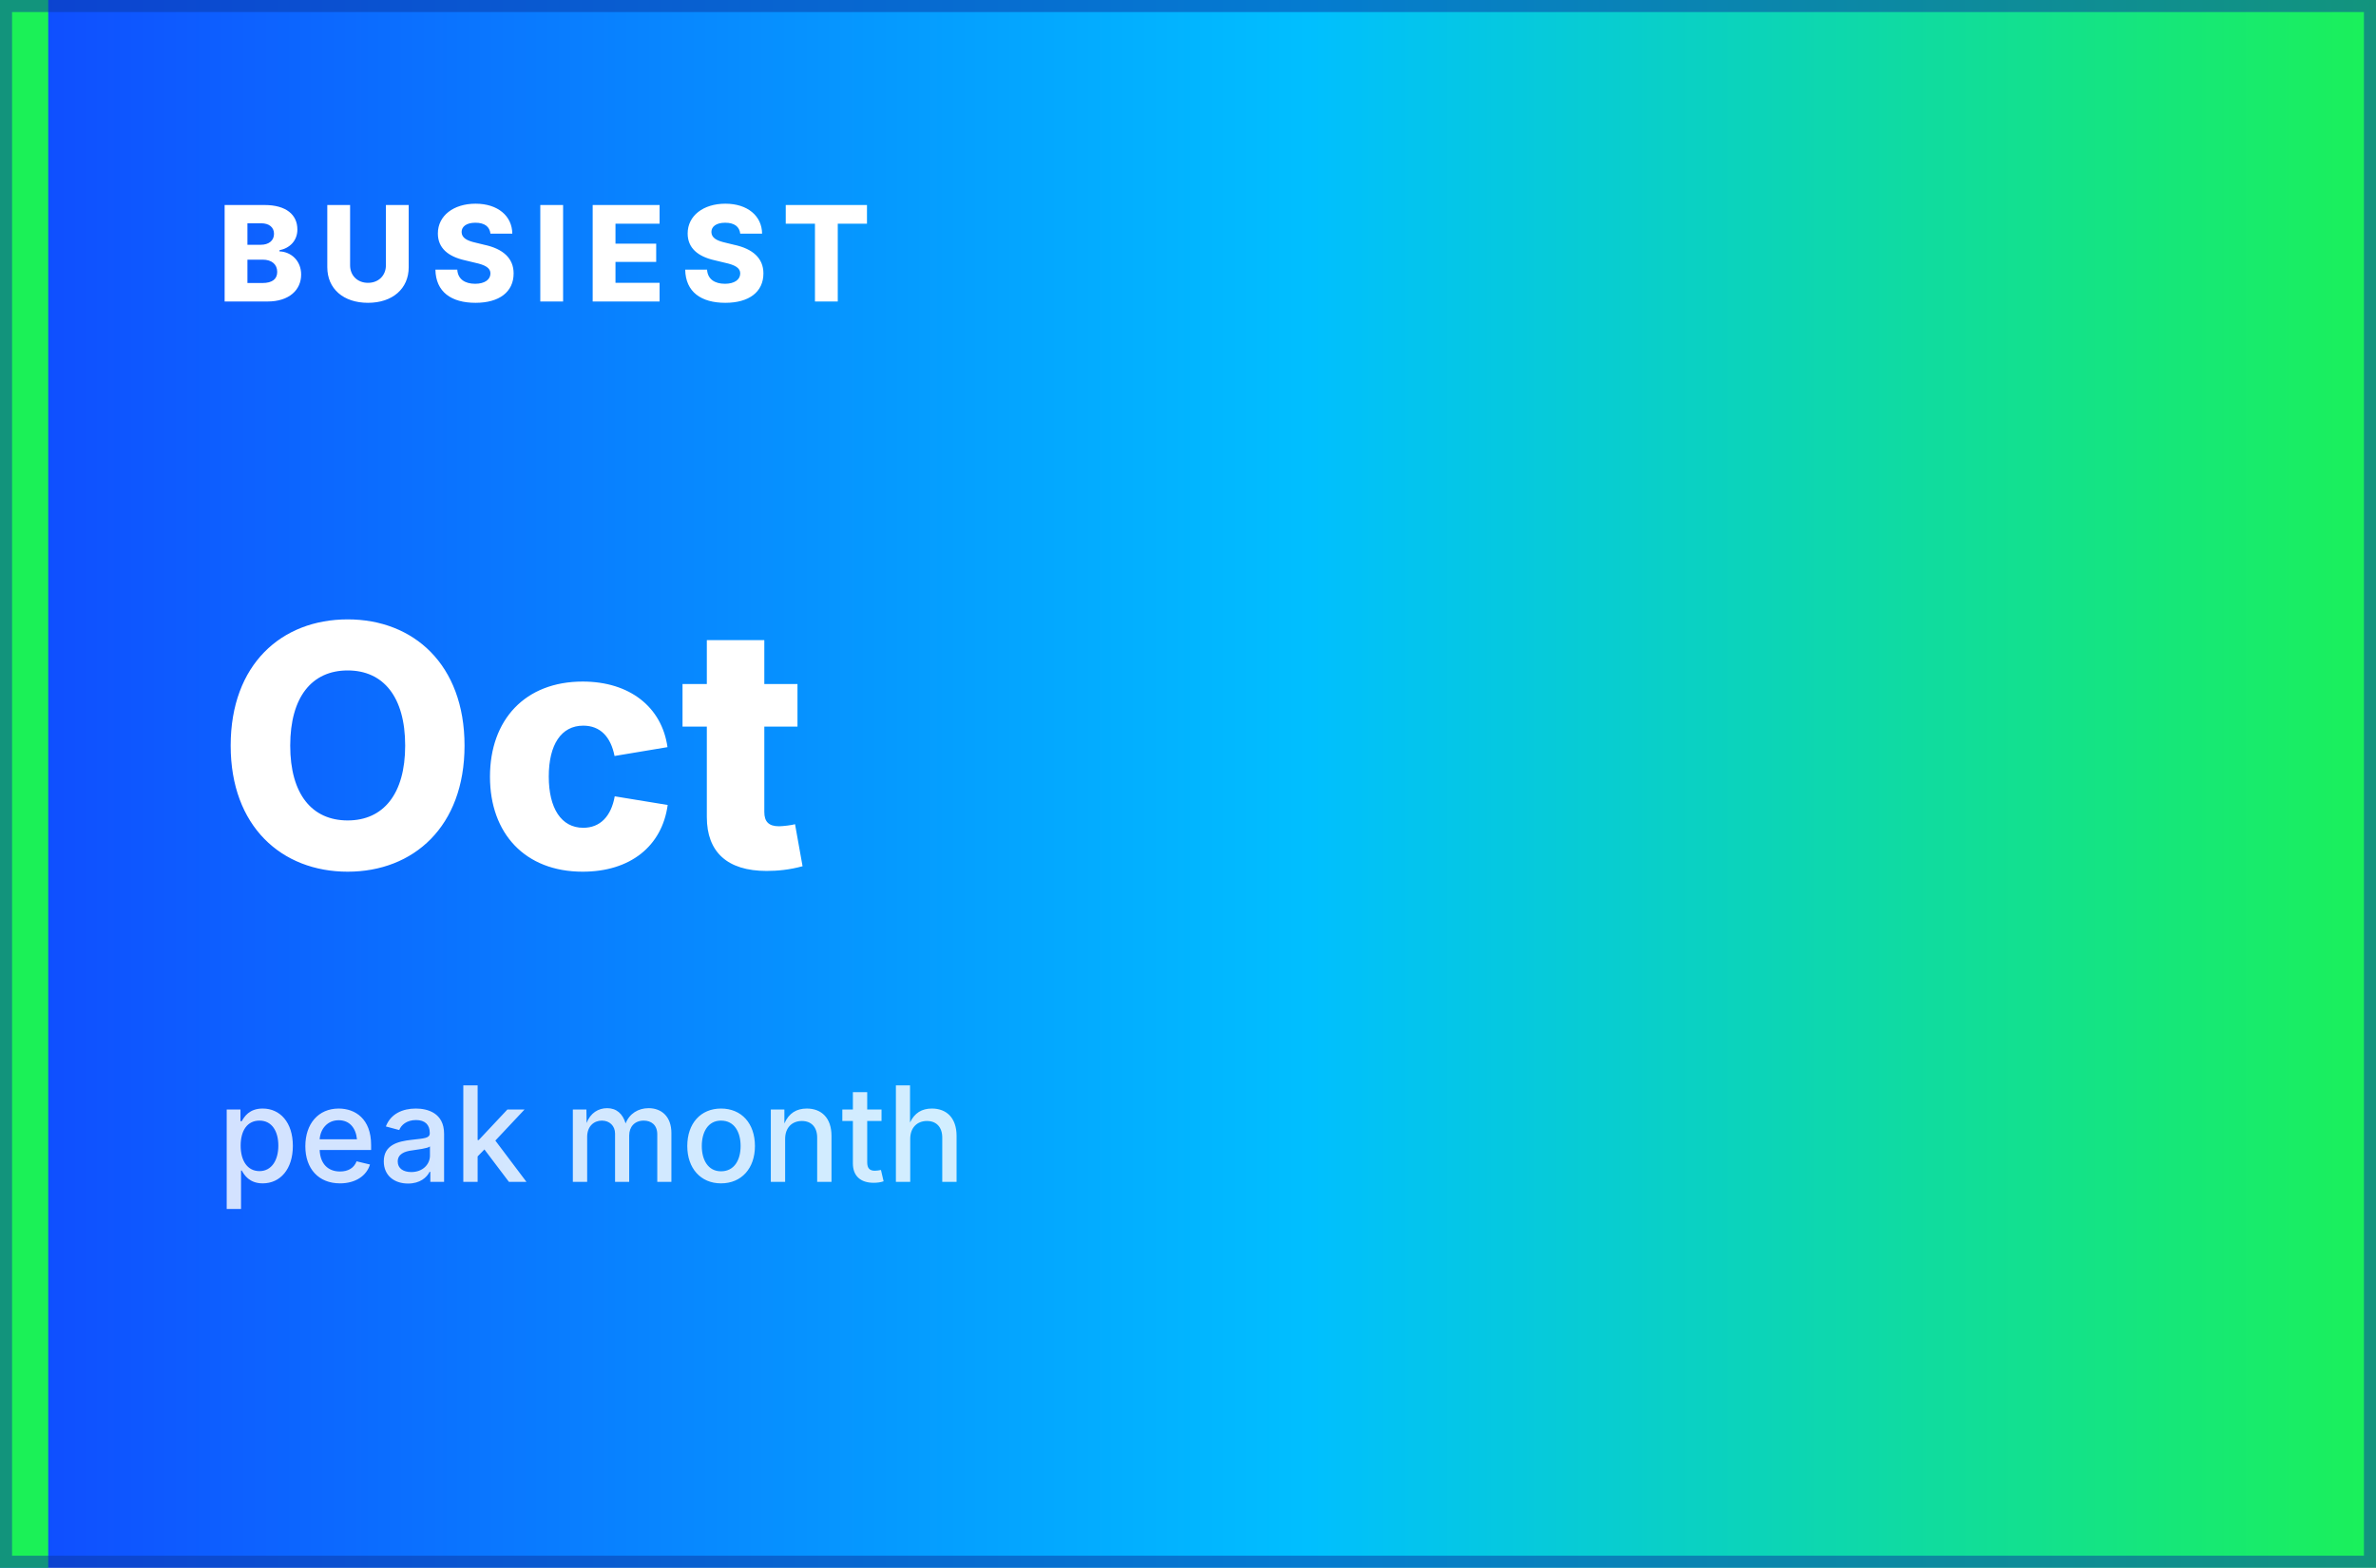
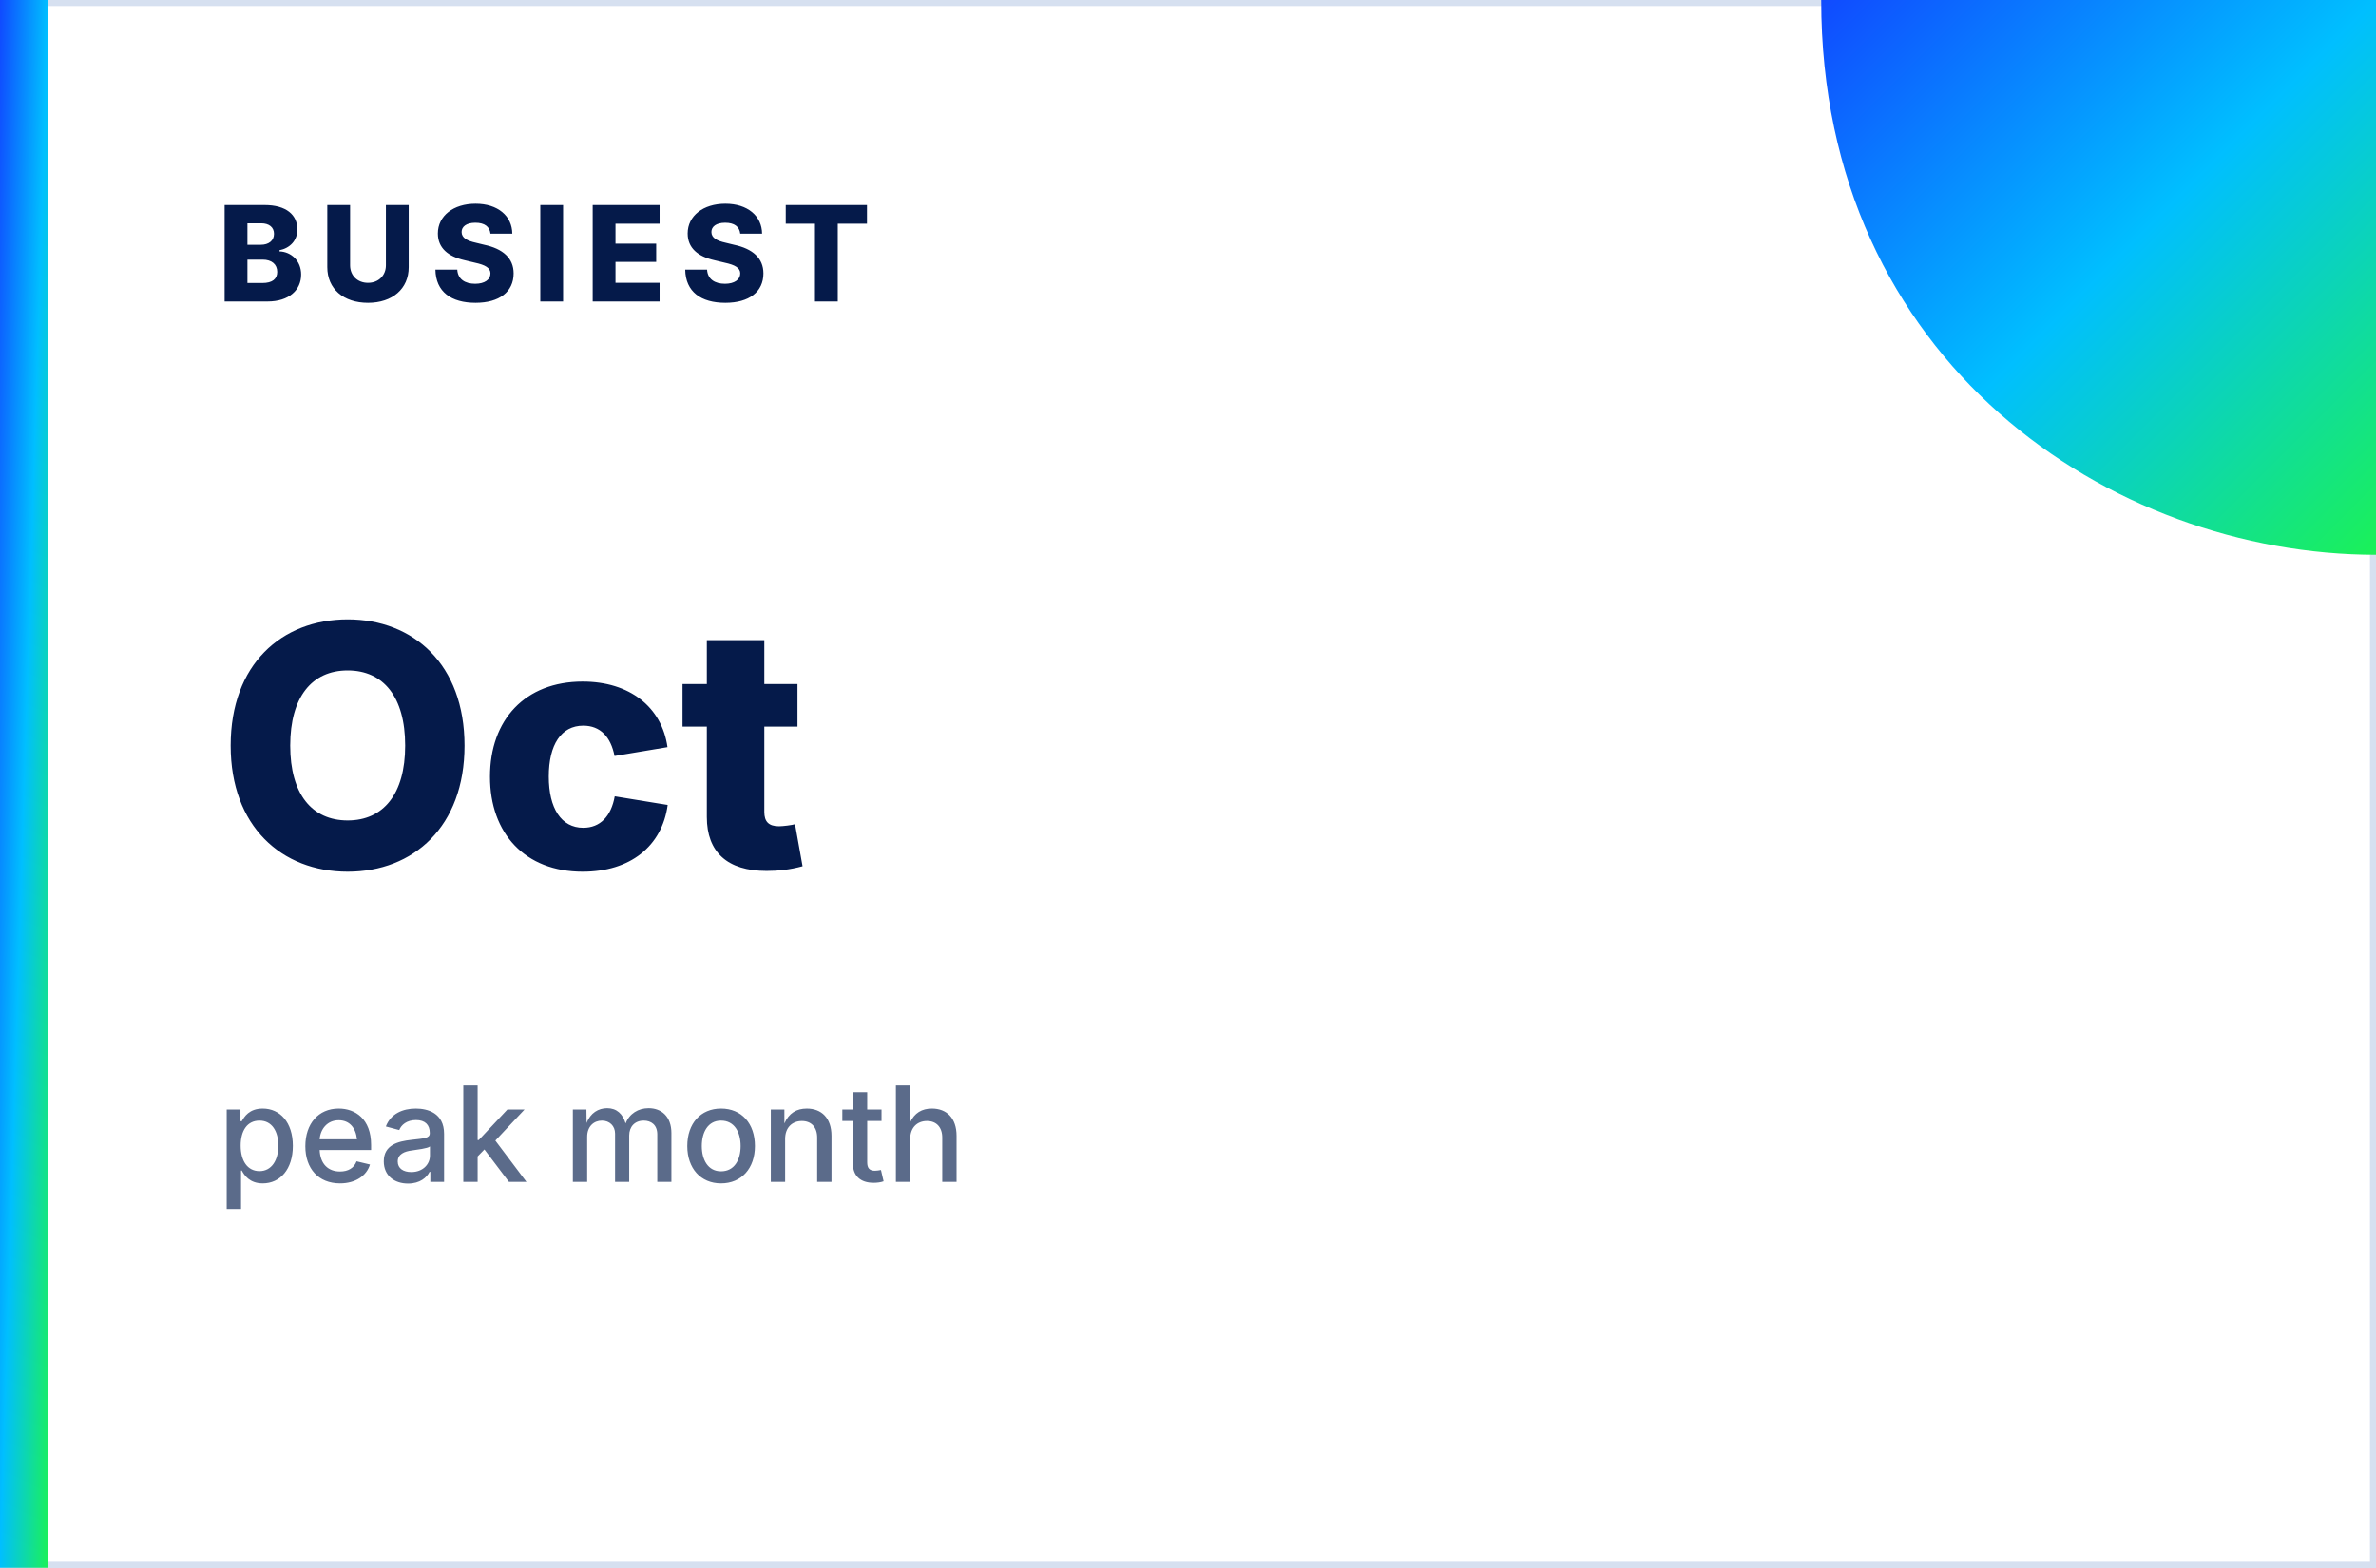
<svg xmlns="http://www.w3.org/2000/svg" width="197" height="130" viewBox="0 0 197 130" role="img">
  <defs>
-     <linearGradient id="bg" x1="0" y1="0" x2="1" y2="0">
+     <linearGradient id="bg" x1="0" y1="0" x2="1" y2="1">
      <stop offset="0" stop-color="#104AFF" />
-       <stop offset="0.55" stop-color="#00BFFF" />
+       <stop offset="0.5" stop-color="#00BFFF" />
      <stop offset="1" stop-color="#1BF157" />
    </linearGradient>
  </defs>
-   <rect x="0" y="0" width="197" height="130" fill="url(#bg)" />
-   <rect x="0" y="0" width="4" height="130" fill="#1BF157" />
-   <rect x="0.5" y="0.5" width="196" height="129" fill="none" stroke="#0B38A2" stroke-opacity="0.5" />
-   <text x="18" y="25" font-family="'Inter','Helvetica Neue','Segoe UI',system-ui,Arial,sans-serif" font-size="11" font-weight="800" letter-spacing="1.2" fill="#FFFFFF">BUSIEST</text>
-   <text x="18" y="72" font-family="'Inter','Helvetica Neue','Segoe UI',system-ui,Arial,sans-serif" font-size="28" font-weight="800" fill="#FFFFFF">Oct</text>
-   <text x="18" y="98" font-family="'Inter','Helvetica Neue','Segoe UI',system-ui,Arial,sans-serif" font-size="11" font-weight="500" fill="#FFFFFF" fill-opacity="0.82">peak month</text>
+   <rect x="0" y="0" width="197" height="130" fill="#ffffff" stroke="#d6e0f0" />
+   <rect x="0" y="0" width="4" height="130" fill="url(#bg)" />
+   <path d="M197 0 L197 46 C 175 46 151 30 151 0 Z" fill="url(#bg)" />
+   <text x="18" y="25" font-family="'Inter','Helvetica Neue','Segoe UI',system-ui,Arial,sans-serif" font-size="11" font-weight="800" letter-spacing="1.2" fill="#051A4A">BUSIEST</text>
+   <text x="18" y="72" font-family="'Inter','Helvetica Neue','Segoe UI',system-ui,Arial,sans-serif" font-size="28" font-weight="800" fill="#051A4A">Oct</text>
+   <text x="18" y="98" font-family="'Inter','Helvetica Neue','Segoe UI',system-ui,Arial,sans-serif" font-size="11" font-weight="500" fill="#5b6b8a">peak month</text>
</svg>
